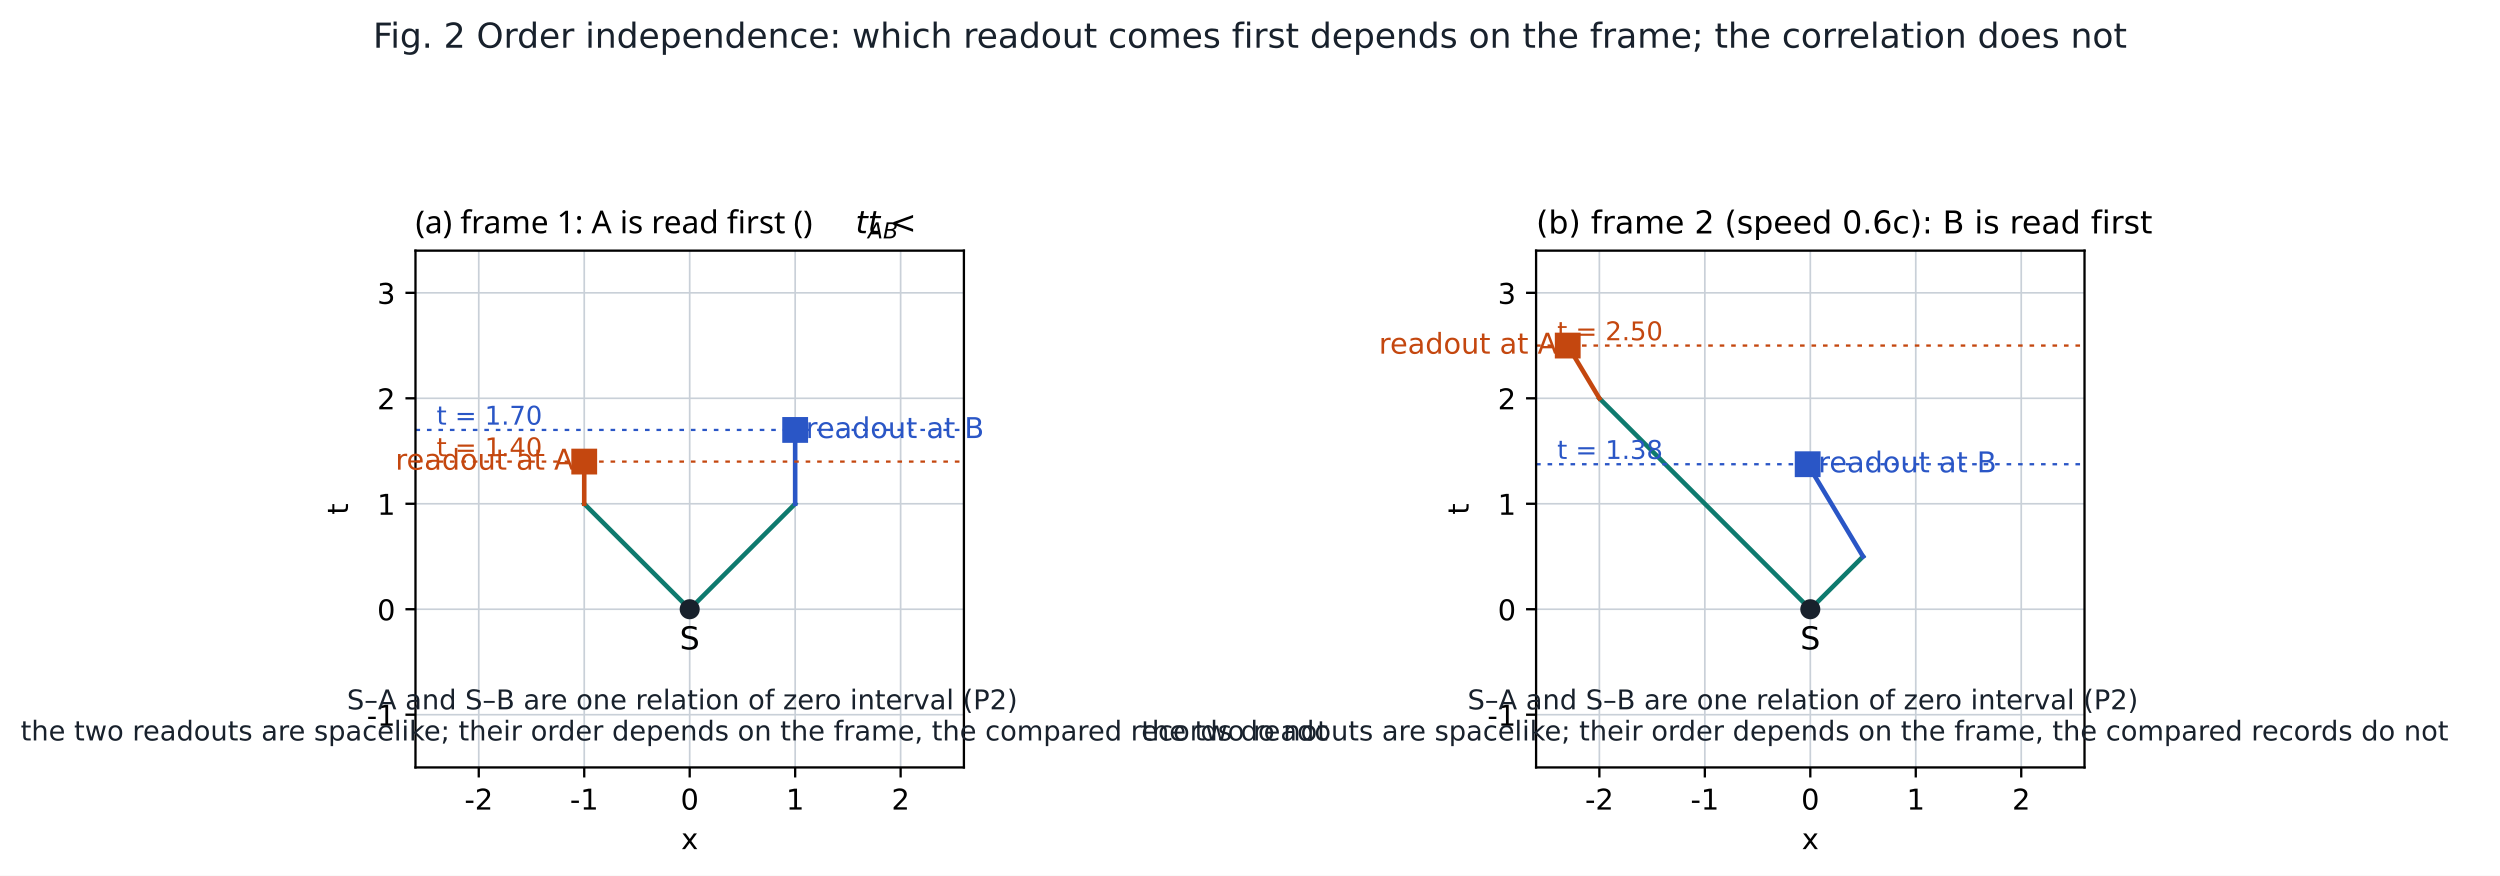
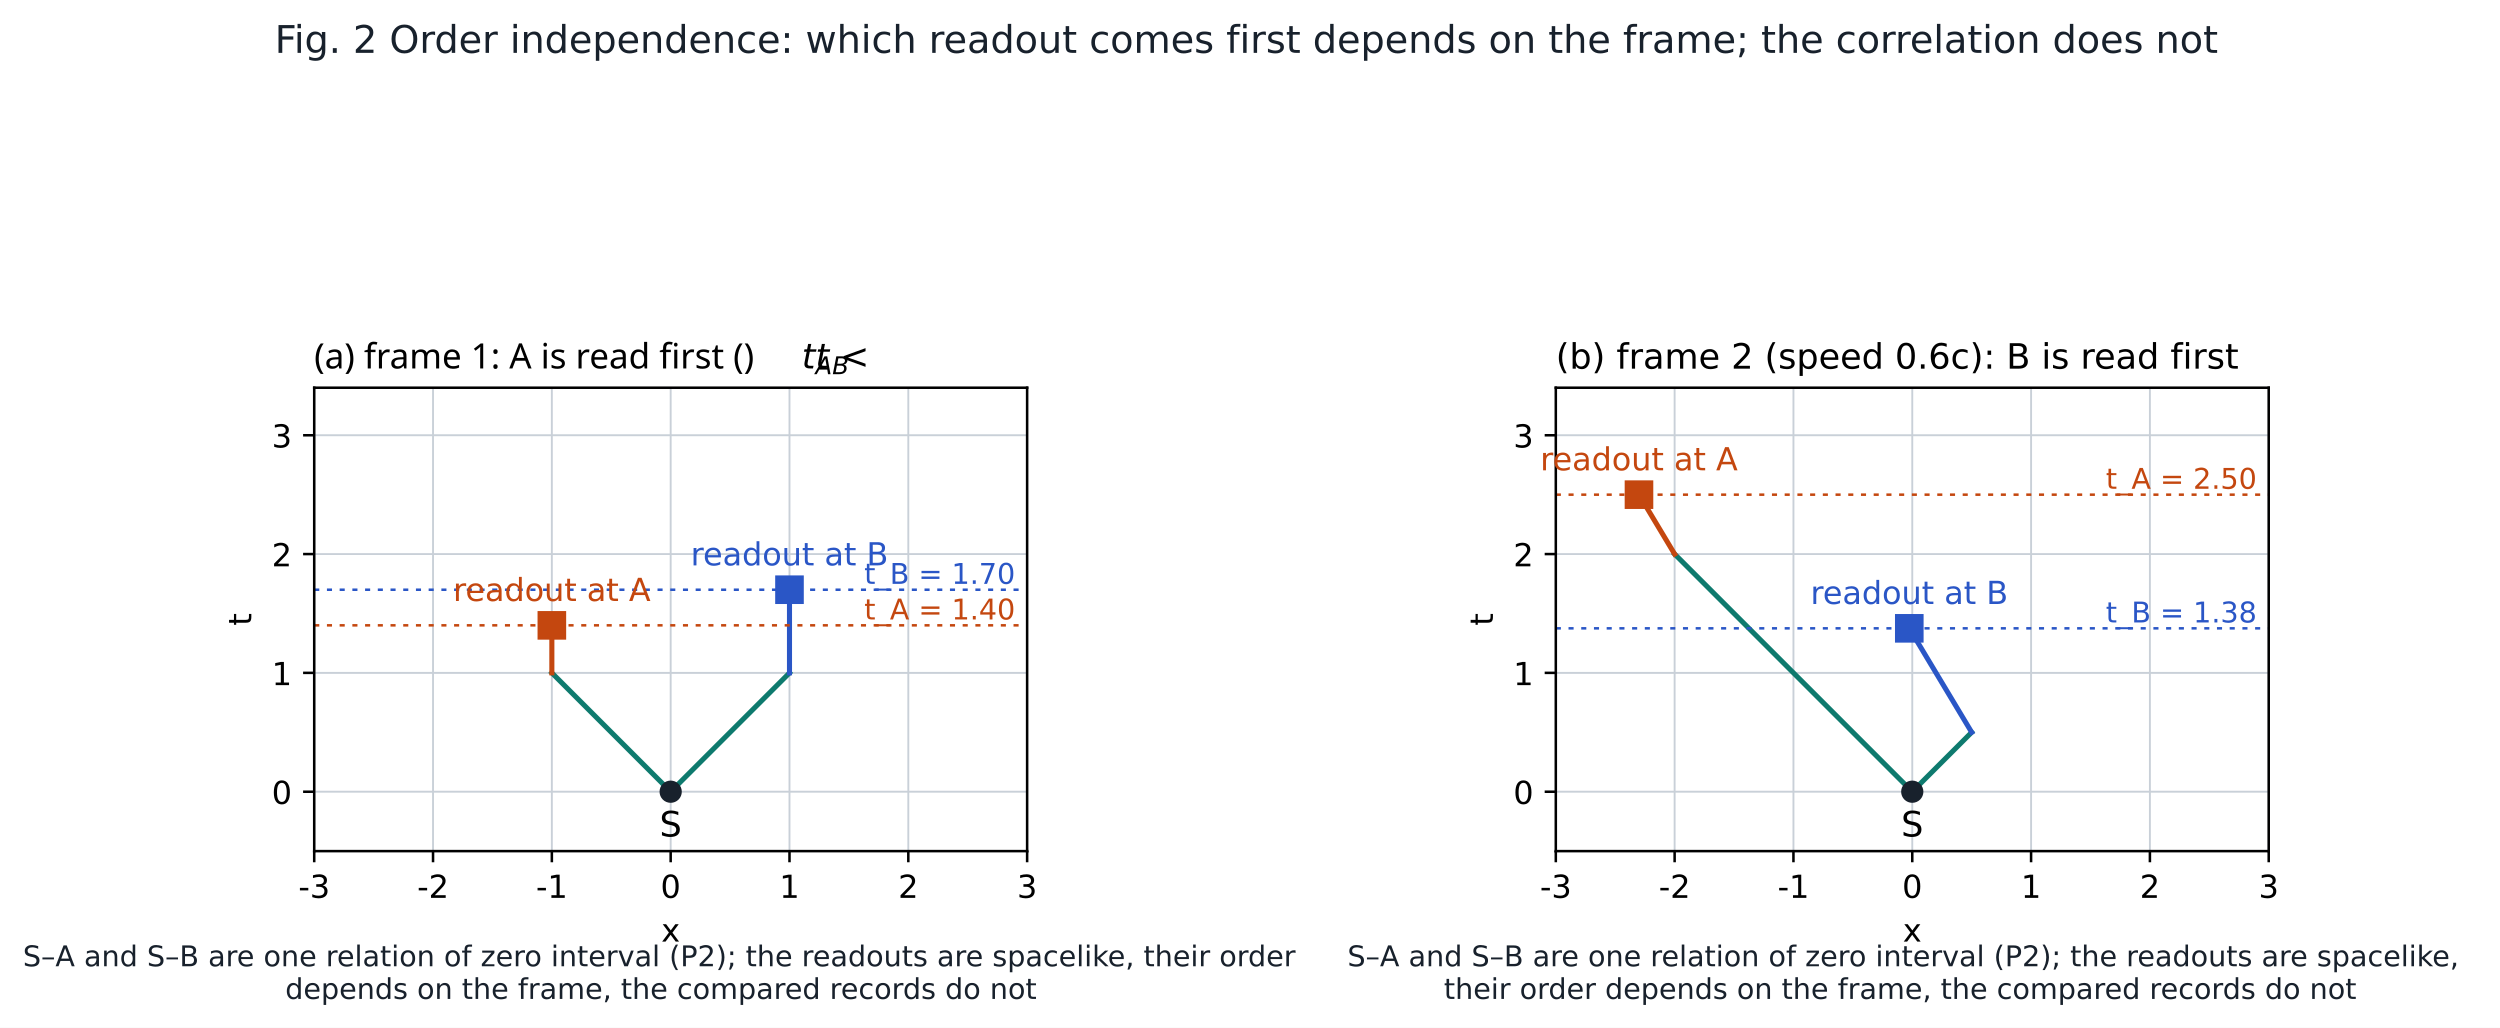
- <svg xmlns="http://www.w3.org/2000/svg" xmlns:xlink="http://www.w3.org/1999/xlink" width="871.403pt" height="305.216pt" viewBox="0 0 871.403 305.216" version="1.1">
+ <svg xmlns="http://www.w3.org/2000/svg" xmlns:xlink="http://www.w3.org/1999/xlink" width="786.491pt" height="323.312pt" viewBox="0 0 786.491 323.312" version="1.1">
  <defs>
    <style type="text/css">*{stroke-linejoin: round; stroke-linecap: butt}</style>
  </defs>
  <g id="figure_1">
    <g id="patch_1">
-       <path d="M 0 305.216  L 871.403 305.216  L 871.403 0  L 0 0  z " style="fill: #ffffff" />
+       <path d="M 0 323.312  L 786.491 323.312  L 786.491 0  L 0 0  z " style="fill: #ffffff" />
    </g>
    <g id="axes_1">
      <g id="patch_2">
-         <path d="M 144.821 267.497  L 335.981 267.497  L 335.981 87.366  L 144.821 87.366  z " style="fill: #ffffff" />
+         <path d="M 98.851 267.758  L 323.131 267.758  L 323.131 121.976  L 98.851 121.976  z " style="fill: #ffffff" />
      </g>
      <g id="matplotlib.axis_1">
        <g id="xtick_1">
          <g id="line2d_1">
-             <path d="M 166.878 267.497  L 166.878 87.366  " clip-path="url(#pe8009c4c77)" style="fill: none; stroke: #c9d0d8; stroke-width: 0.6; stroke-linecap: square" />
+             <path d="M 98.851 267.758  L 98.851 121.976  " clip-path="url(#p88a7a01e99)" style="fill: none; stroke: #c9d0d8; stroke-width: 0.6; stroke-linecap: square" />
          </g>
          <g id="line2d_2">
            <defs>
-               <path id="m291b190a61" d="M 0 0  L 0 3.5  " style="stroke: #000000; stroke-width: 0.8" />
+               <path id="m735069f799" d="M 0 0  L 0 3.5  " style="stroke: #000000; stroke-width: 0.8" />
            </defs>
            <g>
-               <use xlink:href="#m291b190a61" x="166.878" y="267.497" style="stroke: #000000; stroke-width: 0.8" />
+               <use xlink:href="#m735069f799" x="98.851" y="267.758" style="stroke: #000000; stroke-width: 0.8" />
            </g>
          </g>
          <g id="text_1">
-             <text style="font: 10px 'Hiragino Sans', 'DejaVu Sans'; text-anchor: middle" x="166.878" y="282.207" transform="rotate(-0 166.8782 282.2065)">-2</text>
+             <text style="font: 10px 'Hiragino Sans', 'DejaVu Sans'; text-anchor: middle" x="98.851" y="282.467" transform="rotate(-0 98.85094 282.4672)">-3</text>
          </g>
        </g>
        <g id="xtick_2">
          <g id="line2d_3">
-             <path d="M 203.64 267.497  L 203.64 87.366  " clip-path="url(#pe8009c4c77)" style="fill: none; stroke: #c9d0d8; stroke-width: 0.6; stroke-linecap: square" />
+             <path d="M 136.231 267.758  L 136.231 121.976  " clip-path="url(#p88a7a01e99)" style="fill: none; stroke: #c9d0d8; stroke-width: 0.6; stroke-linecap: square" />
          </g>
          <g id="line2d_4">
            <g>
-               <use xlink:href="#m291b190a61" x="203.64" y="267.497" style="stroke: #000000; stroke-width: 0.8" />
+               <use xlink:href="#m735069f799" x="136.231" y="267.758" style="stroke: #000000; stroke-width: 0.8" />
            </g>
          </g>
          <g id="text_2">
-             <text style="font: 10px 'Hiragino Sans', 'DejaVu Sans'; text-anchor: middle" x="203.64" y="282.207" transform="rotate(-0 203.6397 282.2065)">-1</text>
+             <text style="font: 10px 'Hiragino Sans', 'DejaVu Sans'; text-anchor: middle" x="136.231" y="282.467" transform="rotate(-0 136.2309 282.4672)">-2</text>
          </g>
        </g>
        <g id="xtick_3">
          <g id="line2d_5">
-             <path d="M 240.401 267.497  L 240.401 87.366  " clip-path="url(#pe8009c4c77)" style="fill: none; stroke: #c9d0d8; stroke-width: 0.6; stroke-linecap: square" />
+             <path d="M 173.611 267.758  L 173.611 121.976  " clip-path="url(#p88a7a01e99)" style="fill: none; stroke: #c9d0d8; stroke-width: 0.6; stroke-linecap: square" />
          </g>
          <g id="line2d_6">
            <g>
-               <use xlink:href="#m291b190a61" x="240.401" y="267.497" style="stroke: #000000; stroke-width: 0.8" />
+               <use xlink:href="#m735069f799" x="173.611" y="267.758" style="stroke: #000000; stroke-width: 0.8" />
            </g>
          </g>
          <g id="text_3">
-             <text style="font: 10px 'Hiragino Sans', 'DejaVu Sans'; text-anchor: middle" x="240.401" y="282.207" transform="rotate(-0 240.4013 282.2065)">0</text>
+             <text style="font: 10px 'Hiragino Sans', 'DejaVu Sans'; text-anchor: middle" x="173.611" y="282.467" transform="rotate(-0 173.6109 282.4672)">-1</text>
          </g>
        </g>
        <g id="xtick_4">
          <g id="line2d_7">
-             <path d="M 277.163 267.497  L 277.163 87.366  " clip-path="url(#pe8009c4c77)" style="fill: none; stroke: #c9d0d8; stroke-width: 0.6; stroke-linecap: square" />
+             <path d="M 210.991 267.758  L 210.991 121.976  " clip-path="url(#p88a7a01e99)" style="fill: none; stroke: #c9d0d8; stroke-width: 0.6; stroke-linecap: square" />
          </g>
          <g id="line2d_8">
            <g>
-               <use xlink:href="#m291b190a61" x="277.163" y="267.497" style="stroke: #000000; stroke-width: 0.8" />
+               <use xlink:href="#m735069f799" x="210.991" y="267.758" style="stroke: #000000; stroke-width: 0.8" />
            </g>
          </g>
          <g id="text_4">
-             <text style="font: 10px 'Hiragino Sans', 'DejaVu Sans'; text-anchor: middle" x="277.163" y="282.207" transform="rotate(-0 277.1628 282.2065)">1</text>
+             <text style="font: 10px 'Hiragino Sans', 'DejaVu Sans'; text-anchor: middle" x="210.991" y="282.467" transform="rotate(-0 210.9909 282.4672)">0</text>
          </g>
        </g>
        <g id="xtick_5">
          <g id="line2d_9">
-             <path d="M 313.924 267.497  L 313.924 87.366  " clip-path="url(#pe8009c4c77)" style="fill: none; stroke: #c9d0d8; stroke-width: 0.6; stroke-linecap: square" />
+             <path d="M 248.371 267.758  L 248.371 121.976  " clip-path="url(#p88a7a01e99)" style="fill: none; stroke: #c9d0d8; stroke-width: 0.6; stroke-linecap: square" />
          </g>
          <g id="line2d_10">
            <g>
-               <use xlink:href="#m291b190a61" x="313.924" y="267.497" style="stroke: #000000; stroke-width: 0.8" />
+               <use xlink:href="#m735069f799" x="248.371" y="267.758" style="stroke: #000000; stroke-width: 0.8" />
            </g>
          </g>
          <g id="text_5">
-             <text style="font: 10px 'Hiragino Sans', 'DejaVu Sans'; text-anchor: middle" x="313.924" y="282.207" transform="rotate(-0 313.9243 282.2065)">2</text>
-           </g>
-         </g>
-         <g id="text_6">
-           <text style="font: 10px 'Hiragino Sans', 'DejaVu Sans'; text-anchor: middle" x="240.401" y="295.966" transform="rotate(-0 240.4013 295.9659)">x</text>
+             <text style="font: 10px 'Hiragino Sans', 'DejaVu Sans'; text-anchor: middle" x="248.371" y="282.467" transform="rotate(-0 248.3709 282.4672)">1</text>
+           </g>
+         </g>
+         <g id="xtick_6">
+           <g id="line2d_11">
+             <path d="M 285.751 267.758  L 285.751 121.976  " clip-path="url(#p88a7a01e99)" style="fill: none; stroke: #c9d0d8; stroke-width: 0.6; stroke-linecap: square" />
+           </g>
+           <g id="line2d_12">
+             <g>
+               <use xlink:href="#m735069f799" x="285.751" y="267.758" style="stroke: #000000; stroke-width: 0.8" />
+             </g>
+           </g>
+           <g id="text_6">
+             <text style="font: 10px 'Hiragino Sans', 'DejaVu Sans'; text-anchor: middle" x="285.751" y="282.467" transform="rotate(-0 285.7509 282.4672)">2</text>
+           </g>
+         </g>
+         <g id="xtick_7">
+           <g id="line2d_13">
+             <path d="M 323.131 267.758  L 323.131 121.976  " clip-path="url(#p88a7a01e99)" style="fill: none; stroke: #c9d0d8; stroke-width: 0.6; stroke-linecap: square" />
+           </g>
+           <g id="line2d_14">
+             <g>
+               <use xlink:href="#m735069f799" x="323.131" y="267.758" style="stroke: #000000; stroke-width: 0.8" />
+             </g>
+           </g>
+           <g id="text_7">
+             <text style="font: 10px 'Hiragino Sans', 'DejaVu Sans'; text-anchor: middle" x="323.131" y="282.467" transform="rotate(-0 323.1309 282.4672)">3</text>
+           </g>
+         </g>
+         <g id="text_8">
+           <text style="font: 10px 'Hiragino Sans', 'DejaVu Sans'; text-anchor: middle" x="210.991" y="296.227" transform="rotate(-0 210.9909 296.2266)">x</text>
        </g>
      </g>
      <g id="matplotlib.axis_2">
        <g id="ytick_1">
-           <g id="line2d_11">
-             <path d="M 144.821 249.116  L 335.981 249.116  " clip-path="url(#pe8009c4c77)" style="fill: none; stroke: #c9d0d8; stroke-width: 0.6; stroke-linecap: square" />
-           </g>
-           <g id="line2d_12">
+           <g id="line2d_15">
+             <path d="M 98.851 249.068  L 323.131 249.068  " clip-path="url(#p88a7a01e99)" style="fill: none; stroke: #c9d0d8; stroke-width: 0.6; stroke-linecap: square" />
+           </g>
+           <g id="line2d_16">
            <defs>
-               <path id="m832b68246d" d="M 0 0  L -3.5 0  " style="stroke: #000000; stroke-width: 0.8" />
+               <path id="m3ee9b1b6f6" d="M 0 0  L -3.5 0  " style="stroke: #000000; stroke-width: 0.8" />
            </defs>
            <g>
-               <use xlink:href="#m832b68246d" x="144.821" y="249.116" style="stroke: #000000; stroke-width: 0.8" />
-             </g>
-           </g>
-           <g id="text_7">
-             <text style="font: 10px 'Hiragino Sans', 'DejaVu Sans'; text-anchor: end" x="137.821" y="252.971" transform="rotate(-0 137.8212 252.9711)">-1</text>
+               <use xlink:href="#m3ee9b1b6f6" x="98.851" y="249.068" style="stroke: #000000; stroke-width: 0.8" />
+             </g>
+           </g>
+           <g id="text_9">
+             <text style="font: 10px 'Hiragino Sans', 'DejaVu Sans'; text-anchor: end" x="91.851" y="252.923" transform="rotate(-0 91.85094 252.9226)">0</text>
          </g>
        </g>
        <g id="ytick_2">
-           <g id="line2d_13">
-             <path d="M 144.821 212.355  L 335.981 212.355  " clip-path="url(#pe8009c4c77)" style="fill: none; stroke: #c9d0d8; stroke-width: 0.6; stroke-linecap: square" />
-           </g>
-           <g id="line2d_14">
-             <g>
-               <use xlink:href="#m832b68246d" x="144.821" y="212.355" style="stroke: #000000; stroke-width: 0.8" />
-             </g>
-           </g>
-           <g id="text_8">
-             <text style="font: 10px 'Hiragino Sans', 'DejaVu Sans'; text-anchor: end" x="137.821" y="216.21" transform="rotate(-0 137.8212 216.2095)">0</text>
+           <g id="line2d_17">
+             <path d="M 98.851 211.688  L 323.131 211.688  " clip-path="url(#p88a7a01e99)" style="fill: none; stroke: #c9d0d8; stroke-width: 0.6; stroke-linecap: square" />
+           </g>
+           <g id="line2d_18">
+             <g>
+               <use xlink:href="#m3ee9b1b6f6" x="98.851" y="211.688" style="stroke: #000000; stroke-width: 0.8" />
+             </g>
+           </g>
+           <g id="text_10">
+             <text style="font: 10px 'Hiragino Sans', 'DejaVu Sans'; text-anchor: end" x="91.851" y="215.543" transform="rotate(-0 91.85094 215.5426)">1</text>
          </g>
        </g>
        <g id="ytick_3">
-           <g id="line2d_15">
-             <path d="M 144.821 175.593  L 335.981 175.593  " clip-path="url(#pe8009c4c77)" style="fill: none; stroke: #c9d0d8; stroke-width: 0.6; stroke-linecap: square" />
-           </g>
-           <g id="line2d_16">
-             <g>
-               <use xlink:href="#m832b68246d" x="144.821" y="175.593" style="stroke: #000000; stroke-width: 0.8" />
-             </g>
-           </g>
-           <g id="text_9">
-             <text style="font: 10px 'Hiragino Sans', 'DejaVu Sans'; text-anchor: end" x="137.821" y="179.448" transform="rotate(-0 137.8212 179.448)">1</text>
+           <g id="line2d_19">
+             <path d="M 98.851 174.308  L 323.131 174.308  " clip-path="url(#p88a7a01e99)" style="fill: none; stroke: #c9d0d8; stroke-width: 0.6; stroke-linecap: square" />
+           </g>
+           <g id="line2d_20">
+             <g>
+               <use xlink:href="#m3ee9b1b6f6" x="98.851" y="174.308" style="stroke: #000000; stroke-width: 0.8" />
+             </g>
+           </g>
+           <g id="text_11">
+             <text style="font: 10px 'Hiragino Sans', 'DejaVu Sans'; text-anchor: end" x="91.851" y="178.163" transform="rotate(-0 91.85094 178.1626)">2</text>
          </g>
        </g>
        <g id="ytick_4">
-           <g id="line2d_17">
-             <path d="M 144.821 138.832  L 335.981 138.832  " clip-path="url(#pe8009c4c77)" style="fill: none; stroke: #c9d0d8; stroke-width: 0.6; stroke-linecap: square" />
-           </g>
-           <g id="line2d_18">
-             <g>
-               <use xlink:href="#m832b68246d" x="144.821" y="138.832" style="stroke: #000000; stroke-width: 0.8" />
-             </g>
-           </g>
-           <g id="text_10">
-             <text style="font: 10px 'Hiragino Sans', 'DejaVu Sans'; text-anchor: end" x="137.821" y="142.686" transform="rotate(-0 137.8212 142.6864)">2</text>
-           </g>
-         </g>
-         <g id="ytick_5">
-           <g id="line2d_19">
-             <path d="M 144.821 102.07  L 335.981 102.07  " clip-path="url(#pe8009c4c77)" style="fill: none; stroke: #c9d0d8; stroke-width: 0.6; stroke-linecap: square" />
-           </g>
-           <g id="line2d_20">
-             <g>
-               <use xlink:href="#m832b68246d" x="144.821" y="102.07" style="stroke: #000000; stroke-width: 0.8" />
-             </g>
-           </g>
-           <g id="text_11">
-             <text style="font: 10px 'Hiragino Sans', 'DejaVu Sans'; text-anchor: end" x="137.821" y="105.925" transform="rotate(-0 137.8212 105.9249)">3</text>
-           </g>
-         </g>
-         <g id="text_12">
-           <text style="font: 10px 'Hiragino Sans', 'DejaVu Sans'; text-anchor: middle" x="121.312" y="177.431" transform="rotate(-90 121.3119 177.4314)">t</text>
-         </g>
-       </g>
-       <g id="line2d_21">
-         <path d="M 240.401 212.355  L 203.64 175.593  " clip-path="url(#pe8009c4c77)" style="fill: none; stroke: #0e7a6e; stroke-width: 1.6; stroke-linecap: square" />
-       </g>
-       <g id="line2d_22">
-         <path d="M 240.401 212.355  L 277.163 175.593  " clip-path="url(#pe8009c4c77)" style="fill: none; stroke: #0e7a6e; stroke-width: 1.6; stroke-linecap: square" />
+           <g id="line2d_21">
+             <path d="M 98.851 136.928  L 323.131 136.928  " clip-path="url(#p88a7a01e99)" style="fill: none; stroke: #c9d0d8; stroke-width: 0.6; stroke-linecap: square" />
+           </g>
+           <g id="line2d_22">
+             <g>
+               <use xlink:href="#m3ee9b1b6f6" x="98.851" y="136.928" style="stroke: #000000; stroke-width: 0.8" />
+             </g>
+           </g>
+           <g id="text_12">
+             <text style="font: 10px 'Hiragino Sans', 'DejaVu Sans'; text-anchor: end" x="91.851" y="140.783" transform="rotate(-0 91.85094 140.7826)">3</text>
+           </g>
+         </g>
+         <g id="text_13">
+           <text style="font: 10px 'Hiragino Sans', 'DejaVu Sans'; text-anchor: middle" x="79.071" y="194.867" transform="rotate(-90 79.07125 194.8669)">t</text>
+         </g>
      </g>
      <g id="line2d_23">
-         <path d="M 203.64 175.593  L 203.64 160.889  " clip-path="url(#pe8009c4c77)" style="fill: none; stroke: #c4470f; stroke-width: 1.6; stroke-linecap: square" />
+         <path d="M 210.991 249.068  L 173.611 211.688  " clip-path="url(#p88a7a01e99)" style="fill: none; stroke: #0e7a6e; stroke-width: 1.6; stroke-linecap: square" />
      </g>
      <g id="line2d_24">
-         <path d="M 277.163 175.593  L 277.163 149.86  " clip-path="url(#pe8009c4c77)" style="fill: none; stroke: #2a56c6; stroke-width: 1.6; stroke-linecap: square" />
+         <path d="M 210.991 249.068  L 248.371 211.688  " clip-path="url(#p88a7a01e99)" style="fill: none; stroke: #0e7a6e; stroke-width: 1.6; stroke-linecap: square" />
      </g>
      <g id="line2d_25">
-         <defs>
-           <path id="ma26ccdd624" d="M 0 3  C 0.796 3 1.559 2.684 2.121 2.121  C 2.684 1.559 3 0.796 3 0  C 3 -0.796 2.684 -1.559 2.121 -2.121  C 1.559 -2.684 0.796 -3 0 -3  C -0.796 -3 -1.559 -2.684 -2.121 -2.121  C -2.684 -1.559 -3 -0.796 -3 0  C -3 0.796 -2.684 1.559 -2.121 2.121  C -1.559 2.684 -0.796 3 0 3  z " style="stroke: #18212c" />
-         </defs>
-         <g clip-path="url(#pe8009c4c77)">
-           <use xlink:href="#ma26ccdd624" x="240.401" y="212.355" style="fill: #18212c; stroke: #18212c" />
-         </g>
+         <path d="M 173.611 211.688  L 173.611 196.736  " clip-path="url(#p88a7a01e99)" style="fill: none; stroke: #c4470f; stroke-width: 1.6; stroke-linecap: square" />
      </g>
      <g id="line2d_26">
-         <defs>
-           <path id="m808b2de954" d="M -4 4  L 4 4  L 4 -4  L -4 -4  z " style="stroke: #c4470f; stroke-linejoin: miter" />
-         </defs>
-         <g clip-path="url(#pe8009c4c77)">
-           <use xlink:href="#m808b2de954" x="203.64" y="160.889" style="fill: #c4470f; stroke: #c4470f; stroke-linejoin: miter" />
-         </g>
+         <path d="M 248.371 211.688  L 248.371 185.522  " clip-path="url(#p88a7a01e99)" style="fill: none; stroke: #2a56c6; stroke-width: 1.6; stroke-linecap: square" />
      </g>
      <g id="line2d_27">
        <defs>
-           <path id="m6f0a7ae26e" d="M -4 4  L 4 4  L 4 -4  L -4 -4  z " style="stroke: #2a56c6; stroke-linejoin: miter" />
+           <path id="mf289014ef4" d="M 0 3  C 0.796 3 1.559 2.684 2.121 2.121  C 2.684 1.559 3 0.796 3 0  C 3 -0.796 2.684 -1.559 2.121 -2.121  C 1.559 -2.684 0.796 -3 0 -3  C -0.796 -3 -1.559 -2.684 -2.121 -2.121  C -2.684 -1.559 -3 -0.796 -3 0  C -3 0.796 -2.684 1.559 -2.121 2.121  C -1.559 2.684 -0.796 3 0 3  z " style="stroke: #18212c" />
        </defs>
-         <g clip-path="url(#pe8009c4c77)">
-           <use xlink:href="#m6f0a7ae26e" x="277.163" y="149.86" style="fill: #2a56c6; stroke: #2a56c6; stroke-linejoin: miter" />
+         <g clip-path="url(#p88a7a01e99)">
+           <use xlink:href="#mf289014ef4" x="210.991" y="249.068" style="fill: #18212c; stroke: #18212c" />
        </g>
      </g>
      <g id="line2d_28">
-         <path d="M 144.821 160.889  L 335.981 160.889  " clip-path="url(#pe8009c4c77)" style="fill: none; stroke-dasharray: 1.6,2.4; stroke-dashoffset: 0; stroke: #c4470f; stroke-width: 0.8" />
+         <defs>
+           <path id="mc7c85a8872" d="M -4 4  L 4 4  L 4 -4  L -4 -4  z " style="stroke: #c4470f; stroke-linejoin: miter" />
+         </defs>
+         <g clip-path="url(#p88a7a01e99)">
+           <use xlink:href="#mc7c85a8872" x="173.611" y="196.736" style="fill: #c4470f; stroke: #c4470f; stroke-linejoin: miter" />
+         </g>
      </g>
      <g id="line2d_29">
-         <path d="M 144.821 149.86  L 335.981 149.86  " clip-path="url(#pe8009c4c77)" style="fill: none; stroke-dasharray: 1.6,2.4; stroke-dashoffset: 0; stroke: #2a56c6; stroke-width: 0.8" />
+         <defs>
+           <path id="m574cdb0159" d="M -4 4  L 4 4  L 4 -4  L -4 -4  z " style="stroke: #2a56c6; stroke-linejoin: miter" />
+         </defs>
+         <g clip-path="url(#p88a7a01e99)">
+           <use xlink:href="#m574cdb0159" x="248.371" y="185.522" style="fill: #2a56c6; stroke: #2a56c6; stroke-linejoin: miter" />
+         </g>
+       </g>
+       <g id="line2d_30">
+         <path d="M 98.851 196.736  L 323.131 196.736  " clip-path="url(#p88a7a01e99)" style="fill: none; stroke-dasharray: 1.6,2.4; stroke-dashoffset: 0; stroke: #c4470f; stroke-width: 0.8" />
+       </g>
+       <g id="line2d_31">
+         <path d="M 98.851 185.522  L 323.131 185.522  " clip-path="url(#p88a7a01e99)" style="fill: none; stroke-dasharray: 1.6,2.4; stroke-dashoffset: 0; stroke: #2a56c6; stroke-width: 0.8" />
      </g>
      <g id="patch_3">
-         <path d="M 144.821 267.497  L 144.821 87.366  " style="fill: none; stroke: #000000; stroke-width: 0.8; stroke-linejoin: miter; stroke-linecap: square" />
+         <path d="M 98.851 267.758  L 98.851 121.976  " style="fill: none; stroke: #000000; stroke-width: 0.8; stroke-linejoin: miter; stroke-linecap: square" />
      </g>
      <g id="patch_4">
-         <path d="M 335.981 267.497  L 335.981 87.366  " style="fill: none; stroke: #000000; stroke-width: 0.8; stroke-linejoin: miter; stroke-linecap: square" />
+         <path d="M 323.131 267.758  L 323.131 121.976  " style="fill: none; stroke: #000000; stroke-width: 0.8; stroke-linejoin: miter; stroke-linecap: square" />
      </g>
      <g id="patch_5">
-         <path d="M 144.821 267.497  L 335.981 267.497  " style="fill: none; stroke: #000000; stroke-width: 0.8; stroke-linejoin: miter; stroke-linecap: square" />
+         <path d="M 98.851 267.758  L 323.131 267.758  " style="fill: none; stroke: #000000; stroke-width: 0.8; stroke-linejoin: miter; stroke-linecap: square" />
      </g>
      <g id="patch_6">
-         <path d="M 144.821 87.366  L 335.981 87.366  " style="fill: none; stroke: #000000; stroke-width: 0.8; stroke-linejoin: miter; stroke-linecap: square" />
-       </g>
-       <g id="text_13">
-         <text style="font: 11px 'Hiragino Sans', 'DejaVu Sans'; text-anchor: middle" x="240.401" y="226.349" transform="rotate(-0 240.4013 226.3494)">S</text>
+         <path d="M 98.851 121.976  L 323.131 121.976  " style="fill: none; stroke: #000000; stroke-width: 0.8; stroke-linejoin: miter; stroke-linecap: square" />
      </g>
      <g id="text_14">
-         <text style="fill: #c4470f; font: 10px 'Hiragino Sans', 'DejaVu Sans'; text-anchor: end" x="199.964" y="163.718" transform="rotate(-0 199.9636 163.7184)">readout at A</text>
+         <text style="font: 11px 'Hiragino Sans', 'DejaVu Sans'; text-anchor: middle" x="210.991" y="263.155" transform="rotate(-0 210.9909 263.1552)">S</text>
      </g>
      <g id="text_15">
-         <text style="fill: #2a56c6; font: 10px 'Hiragino Sans', 'DejaVu Sans'; text-anchor: start" x="280.839" y="152.69" transform="rotate(-0 280.8389 152.6899)">readout at B</text>
+         <text style="fill: #c4470f; font: 10px 'Hiragino Sans', 'DejaVu Sans'; text-anchor: middle" x="173.611" y="189.079" transform="rotate(-0 173.6109 189.0789)">readout at A</text>
      </g>
      <g id="text_16">
-         <text style="fill: #c4470f; font: 9px 'Hiragino Sans', 'DejaVu Sans'; text-anchor: start" x="152.174" y="159.044" transform="rotate(-0 152.1736 159.0437)">t = 1.40</text>
+         <text style="fill: #2a56c6; font: 10px 'Hiragino Sans', 'DejaVu Sans'; text-anchor: middle" x="248.371" y="177.865" transform="rotate(-0 248.3709 177.8649)">readout at B</text>
      </g>
      <g id="text_17">
-         <text style="fill: #2a56c6; font: 9px 'Hiragino Sans', 'DejaVu Sans'; text-anchor: start" x="152.174" y="148.015" transform="rotate(-0 152.1736 148.0152)">t = 1.70</text>
+         <text style="fill: #c4470f; font: 9px 'Hiragino Sans', 'DejaVu Sans'; text-anchor: end" x="319.393" y="194.891" transform="rotate(-0 319.3929 194.8909)">t_A = 1.40</text>
      </g>
      <g id="text_18">
-         <text style="fill: #18212c; font: 9.5px 'Hiragino Sans', 'DejaVu Sans'" transform="translate(120.9343 247.2499)">S–A and S–B are one relation of zero interval (P2)</text>
-         <text style="fill: #18212c; font: 9.5px 'Hiragino Sans', 'DejaVu Sans'" transform="translate(7.2 258.1001)">the two readouts are spacelike; their order depends on the frame, the compared records do not</text>
+         <text style="fill: #2a56c6; font: 9px 'Hiragino Sans', 'DejaVu Sans'; text-anchor: end" x="319.393" y="183.677" transform="rotate(-0 319.3929 183.6769)">t_B = 1.70</text>
      </g>
      <g id="text_19">
-         <g transform="translate(144.8212 81.36561)">
+         <text style="fill: #18212c; font: 9px 'Hiragino Sans', 'DejaVu Sans'" transform="translate(7.2 303.9877)">S–A and S–B are one relation of zero interval (P2); the readouts are spacelike, their order</text>
+         <text style="fill: #18212c; font: 9px 'Hiragino Sans', 'DejaVu Sans'" transform="translate(89.73352 314.2668)">depends on the frame, the compared records do not</text>
+       </g>
+       <g id="text_20">
+         <g transform="translate(98.85094 115.9759)">
          <text>
            <tspan style="font: 11px 'Hiragino Sans'" x="0 4.07 10.582 14.652 18.315 23.089 28.006 34.518 45.012 51.634 55.297 62.7 65.45 69.113 77.539 81.202 83.93 90.013 93.676 98.593 105.215 111.727 119.02 122.683 127.457 130.185 135.102 141.185 145.64 149.303 186.653" y="-0.062">(a) frame 1: A is read first ()</tspan>
            <tspan style="font: oblique 11px 'DejaVu Sans'" x="153.373 176.757" y="-0.062">tt</tspan>
            <tspan style="font: oblique 7.7px 'DejaVu Sans'" x="157.686 181.07" y="1.742">AB</tspan>
            <tspan style="font: 11px 'DejaVu Sans'" x="165.397" y="-0.062">&lt;</tspan>
          </text>
        </g>
      </g>
    </g>
    <g id="axes_2">
      <g id="patch_7">
-         <path d="M 535.421 267.497  L 726.581 267.497  L 726.581 87.366  L 535.421 87.366  z " style="fill: #ffffff" />
+         <path d="M 489.451 267.758  L 713.731 267.758  L 713.731 121.976  L 489.451 121.976  z " style="fill: #ffffff" />
      </g>
      <g id="matplotlib.axis_3">
-         <g id="xtick_6">
-           <g id="line2d_30">
-             <path d="M 557.478 267.497  L 557.478 87.366  " clip-path="url(#pa962c9ab91)" style="fill: none; stroke: #c9d0d8; stroke-width: 0.6; stroke-linecap: square" />
-           </g>
-           <g id="line2d_31">
-             <g>
-               <use xlink:href="#m291b190a61" x="557.478" y="267.497" style="stroke: #000000; stroke-width: 0.8" />
-             </g>
-           </g>
-           <g id="text_20">
-             <text style="font: 10px 'Hiragino Sans', 'DejaVu Sans'; text-anchor: middle" x="557.478" y="282.207" transform="rotate(-0 557.4782 282.2065)">-2</text>
-           </g>
-         </g>
-         <g id="xtick_7">
+         <g id="xtick_8">
          <g id="line2d_32">
-             <path d="M 594.24 267.497  L 594.24 87.366  " clip-path="url(#pa962c9ab91)" style="fill: none; stroke: #c9d0d8; stroke-width: 0.6; stroke-linecap: square" />
+             <path d="M 489.451 267.758  L 489.451 121.976  " clip-path="url(#pc5dbee86f9)" style="fill: none; stroke: #c9d0d8; stroke-width: 0.6; stroke-linecap: square" />
          </g>
          <g id="line2d_33">
            <g>
-               <use xlink:href="#m291b190a61" x="594.24" y="267.497" style="stroke: #000000; stroke-width: 0.8" />
+               <use xlink:href="#m735069f799" x="489.451" y="267.758" style="stroke: #000000; stroke-width: 0.8" />
            </g>
          </g>
          <g id="text_21">
-             <text style="font: 10px 'Hiragino Sans', 'DejaVu Sans'; text-anchor: middle" x="594.24" y="282.207" transform="rotate(-0 594.2397 282.2065)">-1</text>
-           </g>
-         </g>
-         <g id="xtick_8">
+             <text style="font: 10px 'Hiragino Sans', 'DejaVu Sans'; text-anchor: middle" x="489.451" y="282.467" transform="rotate(-0 489.4509 282.4672)">-3</text>
+           </g>
+         </g>
+         <g id="xtick_9">
          <g id="line2d_34">
-             <path d="M 631.001 267.497  L 631.001 87.366  " clip-path="url(#pa962c9ab91)" style="fill: none; stroke: #c9d0d8; stroke-width: 0.6; stroke-linecap: square" />
+             <path d="M 526.831 267.758  L 526.831 121.976  " clip-path="url(#pc5dbee86f9)" style="fill: none; stroke: #c9d0d8; stroke-width: 0.6; stroke-linecap: square" />
          </g>
          <g id="line2d_35">
            <g>
-               <use xlink:href="#m291b190a61" x="631.001" y="267.497" style="stroke: #000000; stroke-width: 0.8" />
+               <use xlink:href="#m735069f799" x="526.831" y="267.758" style="stroke: #000000; stroke-width: 0.8" />
            </g>
          </g>
          <g id="text_22">
-             <text style="font: 10px 'Hiragino Sans', 'DejaVu Sans'; text-anchor: middle" x="631.001" y="282.207" transform="rotate(-0 631.0013 282.2065)">0</text>
-           </g>
-         </g>
-         <g id="xtick_9">
+             <text style="font: 10px 'Hiragino Sans', 'DejaVu Sans'; text-anchor: middle" x="526.831" y="282.467" transform="rotate(-0 526.8309 282.4672)">-2</text>
+           </g>
+         </g>
+         <g id="xtick_10">
          <g id="line2d_36">
-             <path d="M 667.763 267.497  L 667.763 87.366  " clip-path="url(#pa962c9ab91)" style="fill: none; stroke: #c9d0d8; stroke-width: 0.6; stroke-linecap: square" />
+             <path d="M 564.211 267.758  L 564.211 121.976  " clip-path="url(#pc5dbee86f9)" style="fill: none; stroke: #c9d0d8; stroke-width: 0.6; stroke-linecap: square" />
          </g>
          <g id="line2d_37">
            <g>
-               <use xlink:href="#m291b190a61" x="667.763" y="267.497" style="stroke: #000000; stroke-width: 0.8" />
+               <use xlink:href="#m735069f799" x="564.211" y="267.758" style="stroke: #000000; stroke-width: 0.8" />
            </g>
          </g>
          <g id="text_23">
-             <text style="font: 10px 'Hiragino Sans', 'DejaVu Sans'; text-anchor: middle" x="667.763" y="282.207" transform="rotate(-0 667.7628 282.2065)">1</text>
-           </g>
-         </g>
-         <g id="xtick_10">
+             <text style="font: 10px 'Hiragino Sans', 'DejaVu Sans'; text-anchor: middle" x="564.211" y="282.467" transform="rotate(-0 564.2109 282.4672)">-1</text>
+           </g>
+         </g>
+         <g id="xtick_11">
          <g id="line2d_38">
-             <path d="M 704.524 267.497  L 704.524 87.366  " clip-path="url(#pa962c9ab91)" style="fill: none; stroke: #c9d0d8; stroke-width: 0.6; stroke-linecap: square" />
+             <path d="M 601.591 267.758  L 601.591 121.976  " clip-path="url(#pc5dbee86f9)" style="fill: none; stroke: #c9d0d8; stroke-width: 0.6; stroke-linecap: square" />
          </g>
          <g id="line2d_39">
            <g>
-               <use xlink:href="#m291b190a61" x="704.524" y="267.497" style="stroke: #000000; stroke-width: 0.8" />
+               <use xlink:href="#m735069f799" x="601.591" y="267.758" style="stroke: #000000; stroke-width: 0.8" />
            </g>
          </g>
          <g id="text_24">
-             <text style="font: 10px 'Hiragino Sans', 'DejaVu Sans'; text-anchor: middle" x="704.524" y="282.207" transform="rotate(-0 704.5243 282.2065)">2</text>
-           </g>
-         </g>
-         <g id="text_25">
-           <text style="font: 10px 'Hiragino Sans', 'DejaVu Sans'; text-anchor: middle" x="631.001" y="295.966" transform="rotate(-0 631.0013 295.9659)">x</text>
+             <text style="font: 10px 'Hiragino Sans', 'DejaVu Sans'; text-anchor: middle" x="601.591" y="282.467" transform="rotate(-0 601.5909 282.4672)">0</text>
+           </g>
+         </g>
+         <g id="xtick_12">
+           <g id="line2d_40">
+             <path d="M 638.971 267.758  L 638.971 121.976  " clip-path="url(#pc5dbee86f9)" style="fill: none; stroke: #c9d0d8; stroke-width: 0.6; stroke-linecap: square" />
+           </g>
+           <g id="line2d_41">
+             <g>
+               <use xlink:href="#m735069f799" x="638.971" y="267.758" style="stroke: #000000; stroke-width: 0.8" />
+             </g>
+           </g>
+           <g id="text_25">
+             <text style="font: 10px 'Hiragino Sans', 'DejaVu Sans'; text-anchor: middle" x="638.971" y="282.467" transform="rotate(-0 638.9709 282.4672)">1</text>
+           </g>
+         </g>
+         <g id="xtick_13">
+           <g id="line2d_42">
+             <path d="M 676.351 267.758  L 676.351 121.976  " clip-path="url(#pc5dbee86f9)" style="fill: none; stroke: #c9d0d8; stroke-width: 0.6; stroke-linecap: square" />
+           </g>
+           <g id="line2d_43">
+             <g>
+               <use xlink:href="#m735069f799" x="676.351" y="267.758" style="stroke: #000000; stroke-width: 0.8" />
+             </g>
+           </g>
+           <g id="text_26">
+             <text style="font: 10px 'Hiragino Sans', 'DejaVu Sans'; text-anchor: middle" x="676.351" y="282.467" transform="rotate(-0 676.3509 282.4672)">2</text>
+           </g>
+         </g>
+         <g id="xtick_14">
+           <g id="line2d_44">
+             <path d="M 713.731 267.758  L 713.731 121.976  " clip-path="url(#pc5dbee86f9)" style="fill: none; stroke: #c9d0d8; stroke-width: 0.6; stroke-linecap: square" />
+           </g>
+           <g id="line2d_45">
+             <g>
+               <use xlink:href="#m735069f799" x="713.731" y="267.758" style="stroke: #000000; stroke-width: 0.8" />
+             </g>
+           </g>
+           <g id="text_27">
+             <text style="font: 10px 'Hiragino Sans', 'DejaVu Sans'; text-anchor: middle" x="713.731" y="282.467" transform="rotate(-0 713.7309 282.4672)">3</text>
+           </g>
+         </g>
+         <g id="text_28">
+           <text style="font: 10px 'Hiragino Sans', 'DejaVu Sans'; text-anchor: middle" x="601.591" y="296.227" transform="rotate(-0 601.5909 296.2266)">x</text>
        </g>
      </g>
      <g id="matplotlib.axis_4">
+         <g id="ytick_5">
+           <g id="line2d_46">
+             <path d="M 489.451 249.068  L 713.731 249.068  " clip-path="url(#pc5dbee86f9)" style="fill: none; stroke: #c9d0d8; stroke-width: 0.6; stroke-linecap: square" />
+           </g>
+           <g id="line2d_47">
+             <g>
+               <use xlink:href="#m3ee9b1b6f6" x="489.451" y="249.068" style="stroke: #000000; stroke-width: 0.8" />
+             </g>
+           </g>
+           <g id="text_29">
+             <text style="font: 10px 'Hiragino Sans', 'DejaVu Sans'; text-anchor: end" x="482.451" y="252.923" transform="rotate(-0 482.4509 252.9226)">0</text>
+           </g>
+         </g>
        <g id="ytick_6">
-           <g id="line2d_40">
-             <path d="M 535.421 249.116  L 726.581 249.116  " clip-path="url(#pa962c9ab91)" style="fill: none; stroke: #c9d0d8; stroke-width: 0.6; stroke-linecap: square" />
-           </g>
-           <g id="line2d_41">
-             <g>
-               <use xlink:href="#m832b68246d" x="535.421" y="249.116" style="stroke: #000000; stroke-width: 0.8" />
-             </g>
-           </g>
-           <g id="text_26">
-             <text style="font: 10px 'Hiragino Sans', 'DejaVu Sans'; text-anchor: end" x="528.421" y="252.971" transform="rotate(-0 528.4212 252.9711)">-1</text>
+           <g id="line2d_48">
+             <path d="M 489.451 211.688  L 713.731 211.688  " clip-path="url(#pc5dbee86f9)" style="fill: none; stroke: #c9d0d8; stroke-width: 0.6; stroke-linecap: square" />
+           </g>
+           <g id="line2d_49">
+             <g>
+               <use xlink:href="#m3ee9b1b6f6" x="489.451" y="211.688" style="stroke: #000000; stroke-width: 0.8" />
+             </g>
+           </g>
+           <g id="text_30">
+             <text style="font: 10px 'Hiragino Sans', 'DejaVu Sans'; text-anchor: end" x="482.451" y="215.543" transform="rotate(-0 482.4509 215.5426)">1</text>
          </g>
        </g>
        <g id="ytick_7">
-           <g id="line2d_42">
-             <path d="M 535.421 212.355  L 726.581 212.355  " clip-path="url(#pa962c9ab91)" style="fill: none; stroke: #c9d0d8; stroke-width: 0.6; stroke-linecap: square" />
-           </g>
-           <g id="line2d_43">
-             <g>
-               <use xlink:href="#m832b68246d" x="535.421" y="212.355" style="stroke: #000000; stroke-width: 0.8" />
-             </g>
-           </g>
-           <g id="text_27">
-             <text style="font: 10px 'Hiragino Sans', 'DejaVu Sans'; text-anchor: end" x="528.421" y="216.21" transform="rotate(-0 528.4212 216.2095)">0</text>
+           <g id="line2d_50">
+             <path d="M 489.451 174.308  L 713.731 174.308  " clip-path="url(#pc5dbee86f9)" style="fill: none; stroke: #c9d0d8; stroke-width: 0.6; stroke-linecap: square" />
+           </g>
+           <g id="line2d_51">
+             <g>
+               <use xlink:href="#m3ee9b1b6f6" x="489.451" y="174.308" style="stroke: #000000; stroke-width: 0.8" />
+             </g>
+           </g>
+           <g id="text_31">
+             <text style="font: 10px 'Hiragino Sans', 'DejaVu Sans'; text-anchor: end" x="482.451" y="178.163" transform="rotate(-0 482.4509 178.1626)">2</text>
          </g>
        </g>
        <g id="ytick_8">
-           <g id="line2d_44">
-             <path d="M 535.421 175.593  L 726.581 175.593  " clip-path="url(#pa962c9ab91)" style="fill: none; stroke: #c9d0d8; stroke-width: 0.6; stroke-linecap: square" />
-           </g>
-           <g id="line2d_45">
-             <g>
-               <use xlink:href="#m832b68246d" x="535.421" y="175.593" style="stroke: #000000; stroke-width: 0.8" />
-             </g>
-           </g>
-           <g id="text_28">
-             <text style="font: 10px 'Hiragino Sans', 'DejaVu Sans'; text-anchor: end" x="528.421" y="179.448" transform="rotate(-0 528.4212 179.448)">1</text>
-           </g>
-         </g>
-         <g id="ytick_9">
-           <g id="line2d_46">
-             <path d="M 535.421 138.832  L 726.581 138.832  " clip-path="url(#pa962c9ab91)" style="fill: none; stroke: #c9d0d8; stroke-width: 0.6; stroke-linecap: square" />
-           </g>
-           <g id="line2d_47">
-             <g>
-               <use xlink:href="#m832b68246d" x="535.421" y="138.832" style="stroke: #000000; stroke-width: 0.8" />
-             </g>
-           </g>
-           <g id="text_29">
-             <text style="font: 10px 'Hiragino Sans', 'DejaVu Sans'; text-anchor: end" x="528.421" y="142.686" transform="rotate(-0 528.4212 142.6864)">2</text>
-           </g>
-         </g>
-         <g id="ytick_10">
-           <g id="line2d_48">
-             <path d="M 535.421 102.07  L 726.581 102.07  " clip-path="url(#pa962c9ab91)" style="fill: none; stroke: #c9d0d8; stroke-width: 0.6; stroke-linecap: square" />
-           </g>
-           <g id="line2d_49">
-             <g>
-               <use xlink:href="#m832b68246d" x="535.421" y="102.07" style="stroke: #000000; stroke-width: 0.8" />
-             </g>
-           </g>
-           <g id="text_30">
-             <text style="font: 10px 'Hiragino Sans', 'DejaVu Sans'; text-anchor: end" x="528.421" y="105.925" transform="rotate(-0 528.4212 105.9249)">3</text>
-           </g>
-         </g>
-         <g id="text_31">
-           <text style="font: 10px 'Hiragino Sans', 'DejaVu Sans'; text-anchor: middle" x="511.912" y="177.431" transform="rotate(-90 511.9119 177.4314)">t</text>
-         </g>
-       </g>
-       <g id="line2d_50">
-         <path d="M 631.001 212.355  L 557.478 138.832  " clip-path="url(#pa962c9ab91)" style="fill: none; stroke: #0e7a6e; stroke-width: 1.6; stroke-linecap: square" />
-       </g>
-       <g id="line2d_51">
-         <path d="M 631.001 212.355  L 649.382 193.974  " clip-path="url(#pa962c9ab91)" style="fill: none; stroke: #0e7a6e; stroke-width: 1.6; stroke-linecap: square" />
-       </g>
-       <g id="line2d_52">
-         <path d="M 557.478 138.832  L 546.45 120.451  " clip-path="url(#pa962c9ab91)" style="fill: none; stroke: #c4470f; stroke-width: 1.6; stroke-linecap: square" />
-       </g>
-       <g id="line2d_53">
-         <path d="M 649.382 193.974  L 630.082 161.808  " clip-path="url(#pa962c9ab91)" style="fill: none; stroke: #2a56c6; stroke-width: 1.6; stroke-linecap: square" />
+           <g id="line2d_52">
+             <path d="M 489.451 136.928  L 713.731 136.928  " clip-path="url(#pc5dbee86f9)" style="fill: none; stroke: #c9d0d8; stroke-width: 0.6; stroke-linecap: square" />
+           </g>
+           <g id="line2d_53">
+             <g>
+               <use xlink:href="#m3ee9b1b6f6" x="489.451" y="136.928" style="stroke: #000000; stroke-width: 0.8" />
+             </g>
+           </g>
+           <g id="text_32">
+             <text style="font: 10px 'Hiragino Sans', 'DejaVu Sans'; text-anchor: end" x="482.451" y="140.783" transform="rotate(-0 482.4509 140.7826)">3</text>
+           </g>
+         </g>
+         <g id="text_33">
+           <text style="font: 10px 'Hiragino Sans', 'DejaVu Sans'; text-anchor: middle" x="469.671" y="194.867" transform="rotate(-90 469.6712 194.8669)">t</text>
+         </g>
      </g>
      <g id="line2d_54">
-         <g clip-path="url(#pa962c9ab91)">
-           <use xlink:href="#ma26ccdd624" x="631.001" y="212.355" style="fill: #18212c; stroke: #18212c" />
-         </g>
+         <path d="M 601.591 249.068  L 526.831 174.308  " clip-path="url(#pc5dbee86f9)" style="fill: none; stroke: #0e7a6e; stroke-width: 1.6; stroke-linecap: square" />
      </g>
      <g id="line2d_55">
-         <g clip-path="url(#pa962c9ab91)">
-           <use xlink:href="#m808b2de954" x="546.45" y="120.451" style="fill: #c4470f; stroke: #c4470f; stroke-linejoin: miter" />
-         </g>
+         <path d="M 601.591 249.068  L 620.281 230.378  " clip-path="url(#pc5dbee86f9)" style="fill: none; stroke: #0e7a6e; stroke-width: 1.6; stroke-linecap: square" />
      </g>
      <g id="line2d_56">
-         <g clip-path="url(#pa962c9ab91)">
-           <use xlink:href="#m6f0a7ae26e" x="630.082" y="161.808" style="fill: #2a56c6; stroke: #2a56c6; stroke-linejoin: miter" />
-         </g>
+         <path d="M 526.831 174.308  L 515.617 155.618  " clip-path="url(#pc5dbee86f9)" style="fill: none; stroke: #c4470f; stroke-width: 1.6; stroke-linecap: square" />
      </g>
      <g id="line2d_57">
-         <path d="M 535.421 120.451  L 726.581 120.451  " clip-path="url(#pa962c9ab91)" style="fill: none; stroke-dasharray: 1.6,2.4; stroke-dashoffset: 0; stroke: #c4470f; stroke-width: 0.8" />
+         <path d="M 620.281 230.378  L 600.656 197.67  " clip-path="url(#pc5dbee86f9)" style="fill: none; stroke: #2a56c6; stroke-width: 1.6; stroke-linecap: square" />
      </g>
      <g id="line2d_58">
-         <path d="M 535.421 161.808  L 726.581 161.808  " clip-path="url(#pa962c9ab91)" style="fill: none; stroke-dasharray: 1.6,2.4; stroke-dashoffset: 0; stroke: #2a56c6; stroke-width: 0.8" />
+         <g clip-path="url(#pc5dbee86f9)">
+           <use xlink:href="#mf289014ef4" x="601.591" y="249.068" style="fill: #18212c; stroke: #18212c" />
+         </g>
+       </g>
+       <g id="line2d_59">
+         <g clip-path="url(#pc5dbee86f9)">
+           <use xlink:href="#mc7c85a8872" x="515.617" y="155.618" style="fill: #c4470f; stroke: #c4470f; stroke-linejoin: miter" />
+         </g>
+       </g>
+       <g id="line2d_60">
+         <g clip-path="url(#pc5dbee86f9)">
+           <use xlink:href="#m574cdb0159" x="600.656" y="197.67" style="fill: #2a56c6; stroke: #2a56c6; stroke-linejoin: miter" />
+         </g>
+       </g>
+       <g id="line2d_61">
+         <path d="M 489.451 155.618  L 713.731 155.618  " clip-path="url(#pc5dbee86f9)" style="fill: none; stroke-dasharray: 1.6,2.4; stroke-dashoffset: 0; stroke: #c4470f; stroke-width: 0.8" />
+       </g>
+       <g id="line2d_62">
+         <path d="M 489.451 197.67  L 713.731 197.67  " clip-path="url(#pc5dbee86f9)" style="fill: none; stroke-dasharray: 1.6,2.4; stroke-dashoffset: 0; stroke: #2a56c6; stroke-width: 0.8" />
      </g>
      <g id="patch_8">
-         <path d="M 535.421 267.497  L 535.421 87.366  " style="fill: none; stroke: #000000; stroke-width: 0.8; stroke-linejoin: miter; stroke-linecap: square" />
+         <path d="M 489.451 267.758  L 489.451 121.976  " style="fill: none; stroke: #000000; stroke-width: 0.8; stroke-linejoin: miter; stroke-linecap: square" />
      </g>
      <g id="patch_9">
-         <path d="M 726.581 267.497  L 726.581 87.366  " style="fill: none; stroke: #000000; stroke-width: 0.8; stroke-linejoin: miter; stroke-linecap: square" />
+         <path d="M 713.731 267.758  L 713.731 121.976  " style="fill: none; stroke: #000000; stroke-width: 0.8; stroke-linejoin: miter; stroke-linecap: square" />
      </g>
      <g id="patch_10">
-         <path d="M 535.421 267.497  L 726.581 267.497  " style="fill: none; stroke: #000000; stroke-width: 0.8; stroke-linejoin: miter; stroke-linecap: square" />
+         <path d="M 489.451 267.758  L 713.731 267.758  " style="fill: none; stroke: #000000; stroke-width: 0.8; stroke-linejoin: miter; stroke-linecap: square" />
      </g>
      <g id="patch_11">
-         <path d="M 535.421 87.366  L 726.581 87.366  " style="fill: none; stroke: #000000; stroke-width: 0.8; stroke-linejoin: miter; stroke-linecap: square" />
-       </g>
-       <g id="text_32">
-         <text style="font: 11px 'Hiragino Sans', 'DejaVu Sans'; text-anchor: middle" x="631.001" y="226.349" transform="rotate(-0 631.0013 226.3494)">S</text>
-       </g>
-       <g id="text_33">
-         <text style="fill: #c4470f; font: 10px 'Hiragino Sans', 'DejaVu Sans'; text-anchor: end" x="542.774" y="123.281" transform="rotate(-0 542.7736 123.2807)">readout at A</text>
+         <path d="M 489.451 121.976  L 713.731 121.976  " style="fill: none; stroke: #000000; stroke-width: 0.8; stroke-linejoin: miter; stroke-linecap: square" />
      </g>
      <g id="text_34">
-         <text style="fill: #2a56c6; font: 10px 'Hiragino Sans', 'DejaVu Sans'; text-anchor: start" x="633.758" y="164.637" transform="rotate(-0 633.7584 164.6374)">readout at B</text>
+         <text style="font: 11px 'Hiragino Sans', 'DejaVu Sans'; text-anchor: middle" x="601.591" y="263.155" transform="rotate(-0 601.5909 263.1552)">S</text>
      </g>
      <g id="text_35">
-         <text style="fill: #c4470f; font: 9px 'Hiragino Sans', 'DejaVu Sans'; text-anchor: start" x="542.774" y="118.606" transform="rotate(-0 542.7736 118.606)">t = 2.50</text>
+         <text style="fill: #c4470f; font: 10px 'Hiragino Sans', 'DejaVu Sans'; text-anchor: middle" x="515.617" y="147.961" transform="rotate(-0 515.6169 147.9609)">readout at A</text>
      </g>
      <g id="text_36">
-         <text style="fill: #2a56c6; font: 9px 'Hiragino Sans', 'DejaVu Sans'; text-anchor: start" x="542.774" y="159.963" transform="rotate(-0 542.7736 159.9627)">t = 1.38</text>
+         <text style="fill: #2a56c6; font: 10px 'Hiragino Sans', 'DejaVu Sans'; text-anchor: middle" x="600.656" y="190.013" transform="rotate(-0 600.6564 190.0134)">readout at B</text>
      </g>
      <g id="text_37">
-         <text style="fill: #18212c; font: 9.5px 'Hiragino Sans', 'DejaVu Sans'" transform="translate(511.5343 247.2499)">S–A and S–B are one relation of zero interval (P2)</text>
-         <text style="fill: #18212c; font: 9.5px 'Hiragino Sans', 'DejaVu Sans'" transform="translate(397.8 258.1001)">the two readouts are spacelike; their order depends on the frame, the compared records do not</text>
+         <text style="fill: #c4470f; font: 9px 'Hiragino Sans', 'DejaVu Sans'; text-anchor: end" x="709.993" y="153.773" transform="rotate(-0 709.9929 153.7729)">t_A = 2.50</text>
      </g>
      <g id="text_38">
-         <text style="font: 11px 'Hiragino Sans', 'DejaVu Sans'; text-anchor: start" x="535.421" y="81.366" transform="rotate(-0 535.4212 81.36561)">(b) frame 2 (speed 0.6c): B is read first</text>
+         <text style="fill: #2a56c6; font: 9px 'Hiragino Sans', 'DejaVu Sans'; text-anchor: end" x="709.993" y="195.825" transform="rotate(-0 709.9929 195.8254)">t_B = 1.38</text>
+       </g>
+       <g id="text_39">
+         <text style="fill: #18212c; font: 9px 'Hiragino Sans', 'DejaVu Sans'" transform="translate(423.8909 303.9877)">S–A and S–B are one relation of zero interval (P2); the readouts are spacelike,</text>
+         <text style="fill: #18212c; font: 9px 'Hiragino Sans', 'DejaVu Sans'" transform="translate(454.2427 314.2668)">their order depends on the frame, the compared records do not</text>
+       </g>
+       <g id="text_40">
+         <text style="font: 11px 'Hiragino Sans', 'DejaVu Sans'; text-anchor: start" x="489.451" y="115.976" transform="rotate(-0 489.4509 115.9759)">(b) frame 2 (speed 0.6c): B is read first</text>
      </g>
    </g>
-     <g id="text_39">
-       <text style="fill: #18212c; font: 12px 'Hiragino Sans', 'DejaVu Sans'; text-anchor: middle" x="435.701" y="16.631" transform="rotate(-0 435.7013 16.63125)">Fig. 2  Order independence: which readout comes first depends on the frame; the correlation does not</text>
+     <g id="text_41">
+       <text style="fill: #18212c; font: 12px 'Hiragino Sans', 'DejaVu Sans'; text-anchor: middle" x="392.116" y="16.631" transform="rotate(-0 392.1159 16.63125)">Fig. 2  Order independence: which readout comes first depends on the frame; the correlation does not</text>
    </g>
  </g>
  <defs>
-     <clipPath id="pe8009c4c77">
-       <rect x="144.821" y="87.366" width="191.16" height="180.132" />
+     <clipPath id="p88a7a01e99">
+       <rect x="98.851" y="121.976" width="224.28" height="145.782" />
    </clipPath>
-     <clipPath id="pa962c9ab91">
-       <rect x="535.421" y="87.366" width="191.16" height="180.132" />
+     <clipPath id="pc5dbee86f9">
+       <rect x="489.451" y="121.976" width="224.28" height="145.782" />
    </clipPath>
  </defs>
</svg>
